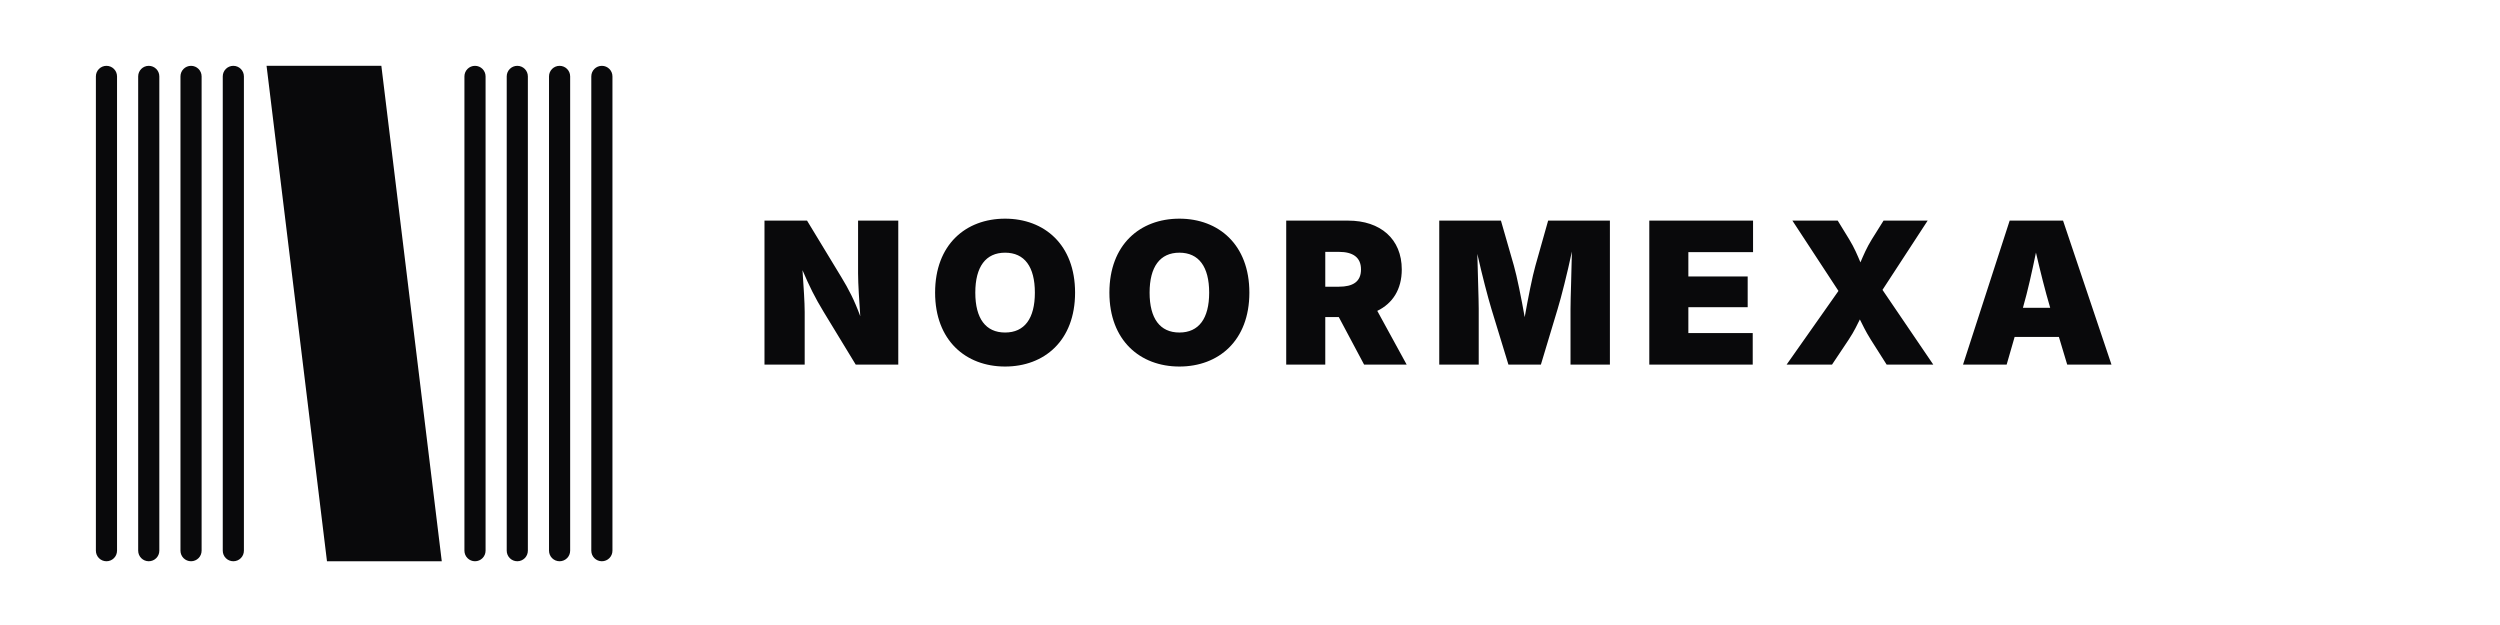
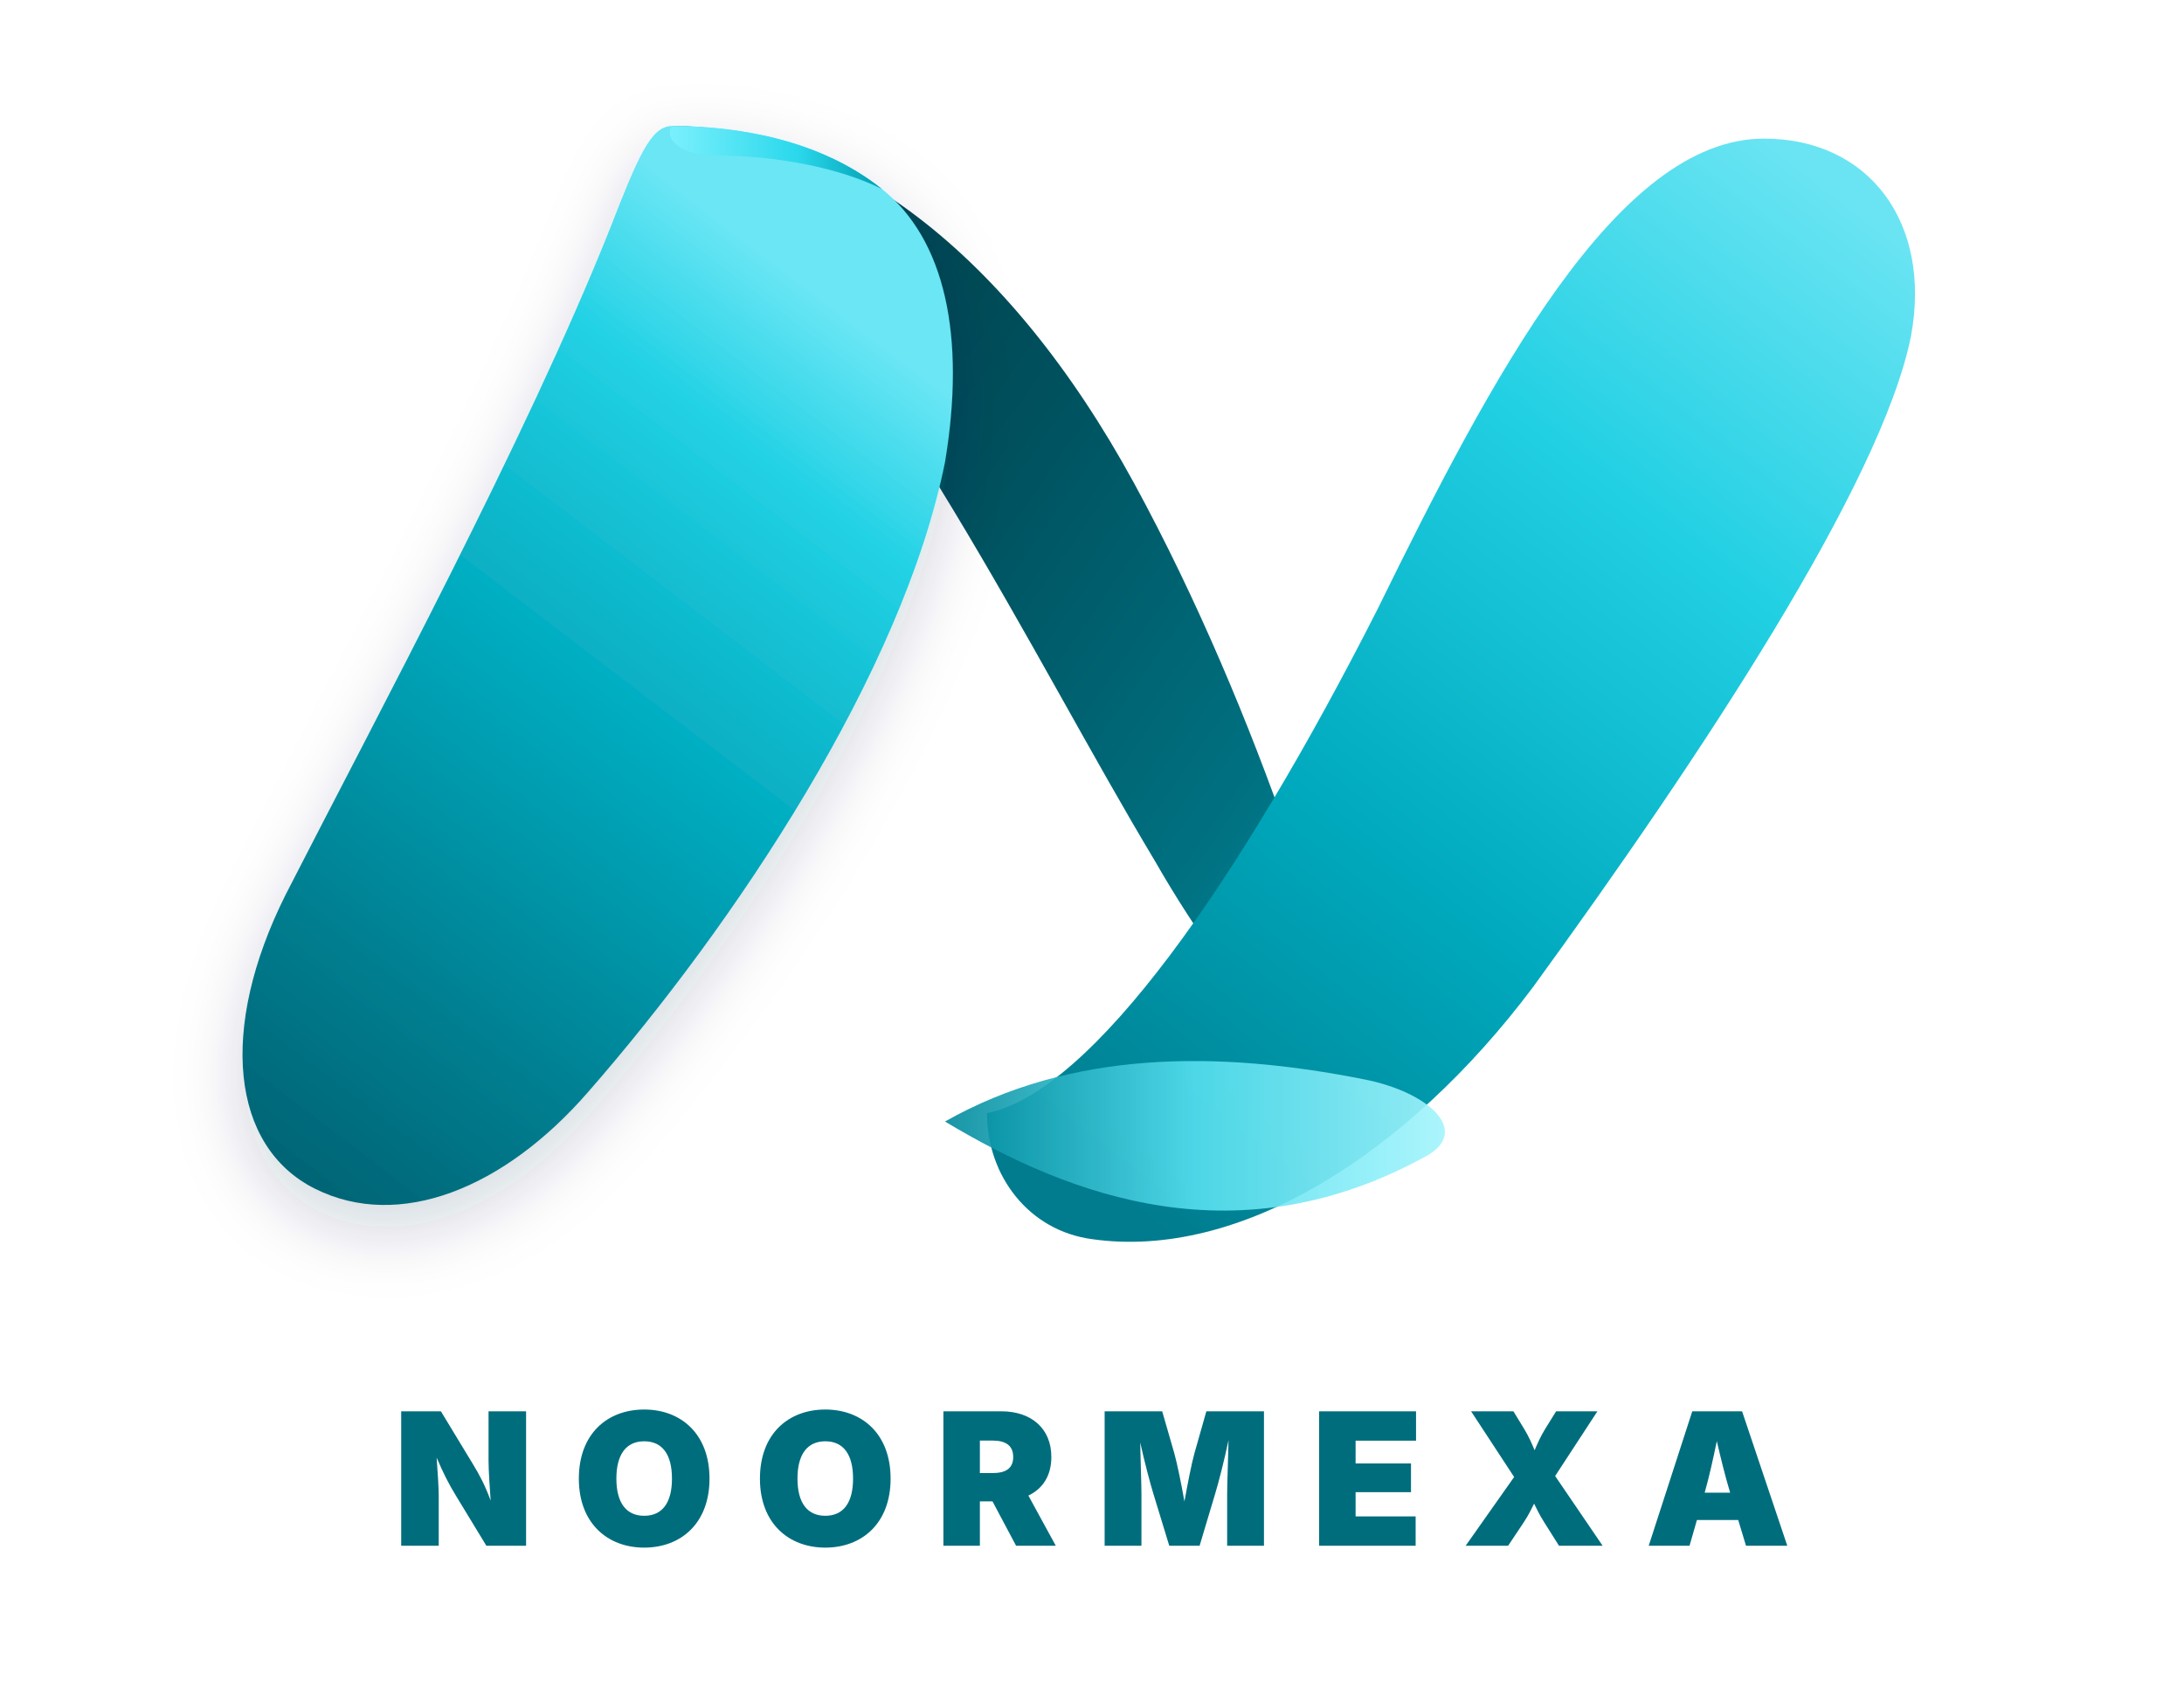
- <svg xmlns="http://www.w3.org/2000/svg" viewBox="0 0 480 120" width="480" height="120" fill="none">
-   <g transform="translate(10, 8) scale(0.58)">
-     <rect x="14.5" y="8" width="7" height="164" rx="3.5" fill="#09090b" />
-     <rect x="28.5" y="8" width="7" height="164" rx="3.5" fill="#09090b" />
-     <rect x="42.5" y="8" width="7" height="164" rx="3.5" fill="#09090b" />
-     <rect x="56.5" y="8" width="7" height="164" rx="3.5" fill="#09090b" />
-     <polygon points="71,8 109,8 129,172 91,172" fill="#09090b" />
-     <rect x="136.5" y="8" width="7" height="164" rx="3.5" fill="#09090b" />
-     <rect x="150.5" y="8" width="7" height="164" rx="3.5" fill="#09090b" />
-     <rect x="164.5" y="8" width="7" height="164" rx="3.5" fill="#09090b" />
-     <rect x="178.5" y="8" width="7" height="164" rx="3.5" fill="#09090b" />
+ <svg xmlns="http://www.w3.org/2000/svg" viewBox="0 0 520 400" width="520" height="400" fill="none" shape-rendering="geometricPrecision" text-rendering="geometricPrecision">
+   <defs>
+     <linearGradient id="nmx-grad-left" x1="0%" y1="100%" x2="50%" y2="0%">
+       <stop offset="0%" stop-color="#005e6e" />
+       <stop offset="25%" stop-color="#007e90" />
+       <stop offset="55%" stop-color="#00a8bc" />
+       <stop offset="85%" stop-color="#24d2e5" />
+       <stop offset="100%" stop-color="#6be6f5" />
+     </linearGradient>
+     <linearGradient id="nmx-grad-crest" x1="0%" y1="0%" x2="100%" y2="0%">
+       <stop offset="0%" stop-color="#7bf0fd" />
+       <stop offset="60%" stop-color="#2bd8ec" />
+       <stop offset="100%" stop-color="#009eb0" />
+     </linearGradient>
+     <linearGradient id="nmx-grad-crease" x1="0%" y1="0%" x2="100%" y2="100%">
+       <stop offset="0%" stop-color="#003c46" />
+       <stop offset="40%" stop-color="#00505d" />
+       <stop offset="75%" stop-color="#007181" />
+       <stop offset="100%" stop-color="#0096a7" />
+     </linearGradient>
+     <linearGradient id="nmx-grad-right" x1="20%" y1="100%" x2="85%" y2="0%">
+       <stop offset="0%" stop-color="#007c8e" />
+       <stop offset="35%" stop-color="#00a9bd" />
+       <stop offset="70%" stop-color="#22d0e3" />
+       <stop offset="100%" stop-color="#6ae4f3" />
+     </linearGradient>
+     <linearGradient id="nmx-grad-wrap" x1="0%" y1="50%" x2="100%" y2="50%">
+       <stop offset="0%" stop-color="#008a9c" />
+       <stop offset="50%" stop-color="#55dfef" />
+       <stop offset="100%" stop-color="#a2f4fc" />
+     </linearGradient>
+     <filter id="nmx-shadow" x="-15%" y="-15%" width="130%" height="130%">
+       <feDropShadow dx="0" dy="6" stdDeviation="8" flood-color="#003743" flood-opacity="0.18" />
+     </filter>
+   </defs>
+   <g id="noormexa-vector-mark" transform="translate(0, -5)">
+     <path d="M 160,35           C 200,35 240,65 270,120           C 300,175 320,240 325,270           C 320,270 295,245 275,210           C 245,160 215,95 160,35 Z" fill="url(#nmx-grad-crease)" />
+     <path d="M 235,270           C 260,265 295,215 328,150           C 355,95 385,38 420,38           C 445,38 460,58 455,85           C 448,120 405,185 365,240           C 335,280 295,305 260,300           C 245,298 235,285 235,270 Z" fill="url(#nmx-grad-right)" />
+     <path d="M 225,272           C 255,290 295,305 340,280           C 350,274 340,265 325,262           C 290,255 255,255 225,272 Z" fill="url(#nmx-grad-wrap)" opacity="0.9" />
+     <path d="M 160,35           C 175,35 195,38 210,50           C 225,62 230,85 225,115           C 215,165 175,225 140,265           C 120,288 95,298 75,288           C 55,278 52,250 68,218           C 90,175 125,110 145,60           C 152,42 155,35 160,35 Z" fill="url(#nmx-grad-left)" filter="url(#nmx-shadow)" />
+     <path d="M 160,35           C 175,35 195,38 210,50           C 200,45 185,42 170,42           C 162,42 158,38 160,35 Z" fill="url(#nmx-grad-crest)" />
  </g>
-   <text x="145" y="70" fill="#09090b" font-family="system-ui, -apple-system, 'Montserrat', 'Inter', 'Arial', sans-serif" font-size="38" font-weight="900" letter-spacing="4px">NOORMEXA</text>
+   <text x="260" y="368" text-anchor="middle" fill="#006d7d" font-family="system-ui, -apple-system, 'Montserrat', 'Inter', 'Segoe UI', Arial, sans-serif" font-size="44" font-weight="900" letter-spacing="9px">NOORMEXA</text>
</svg>
